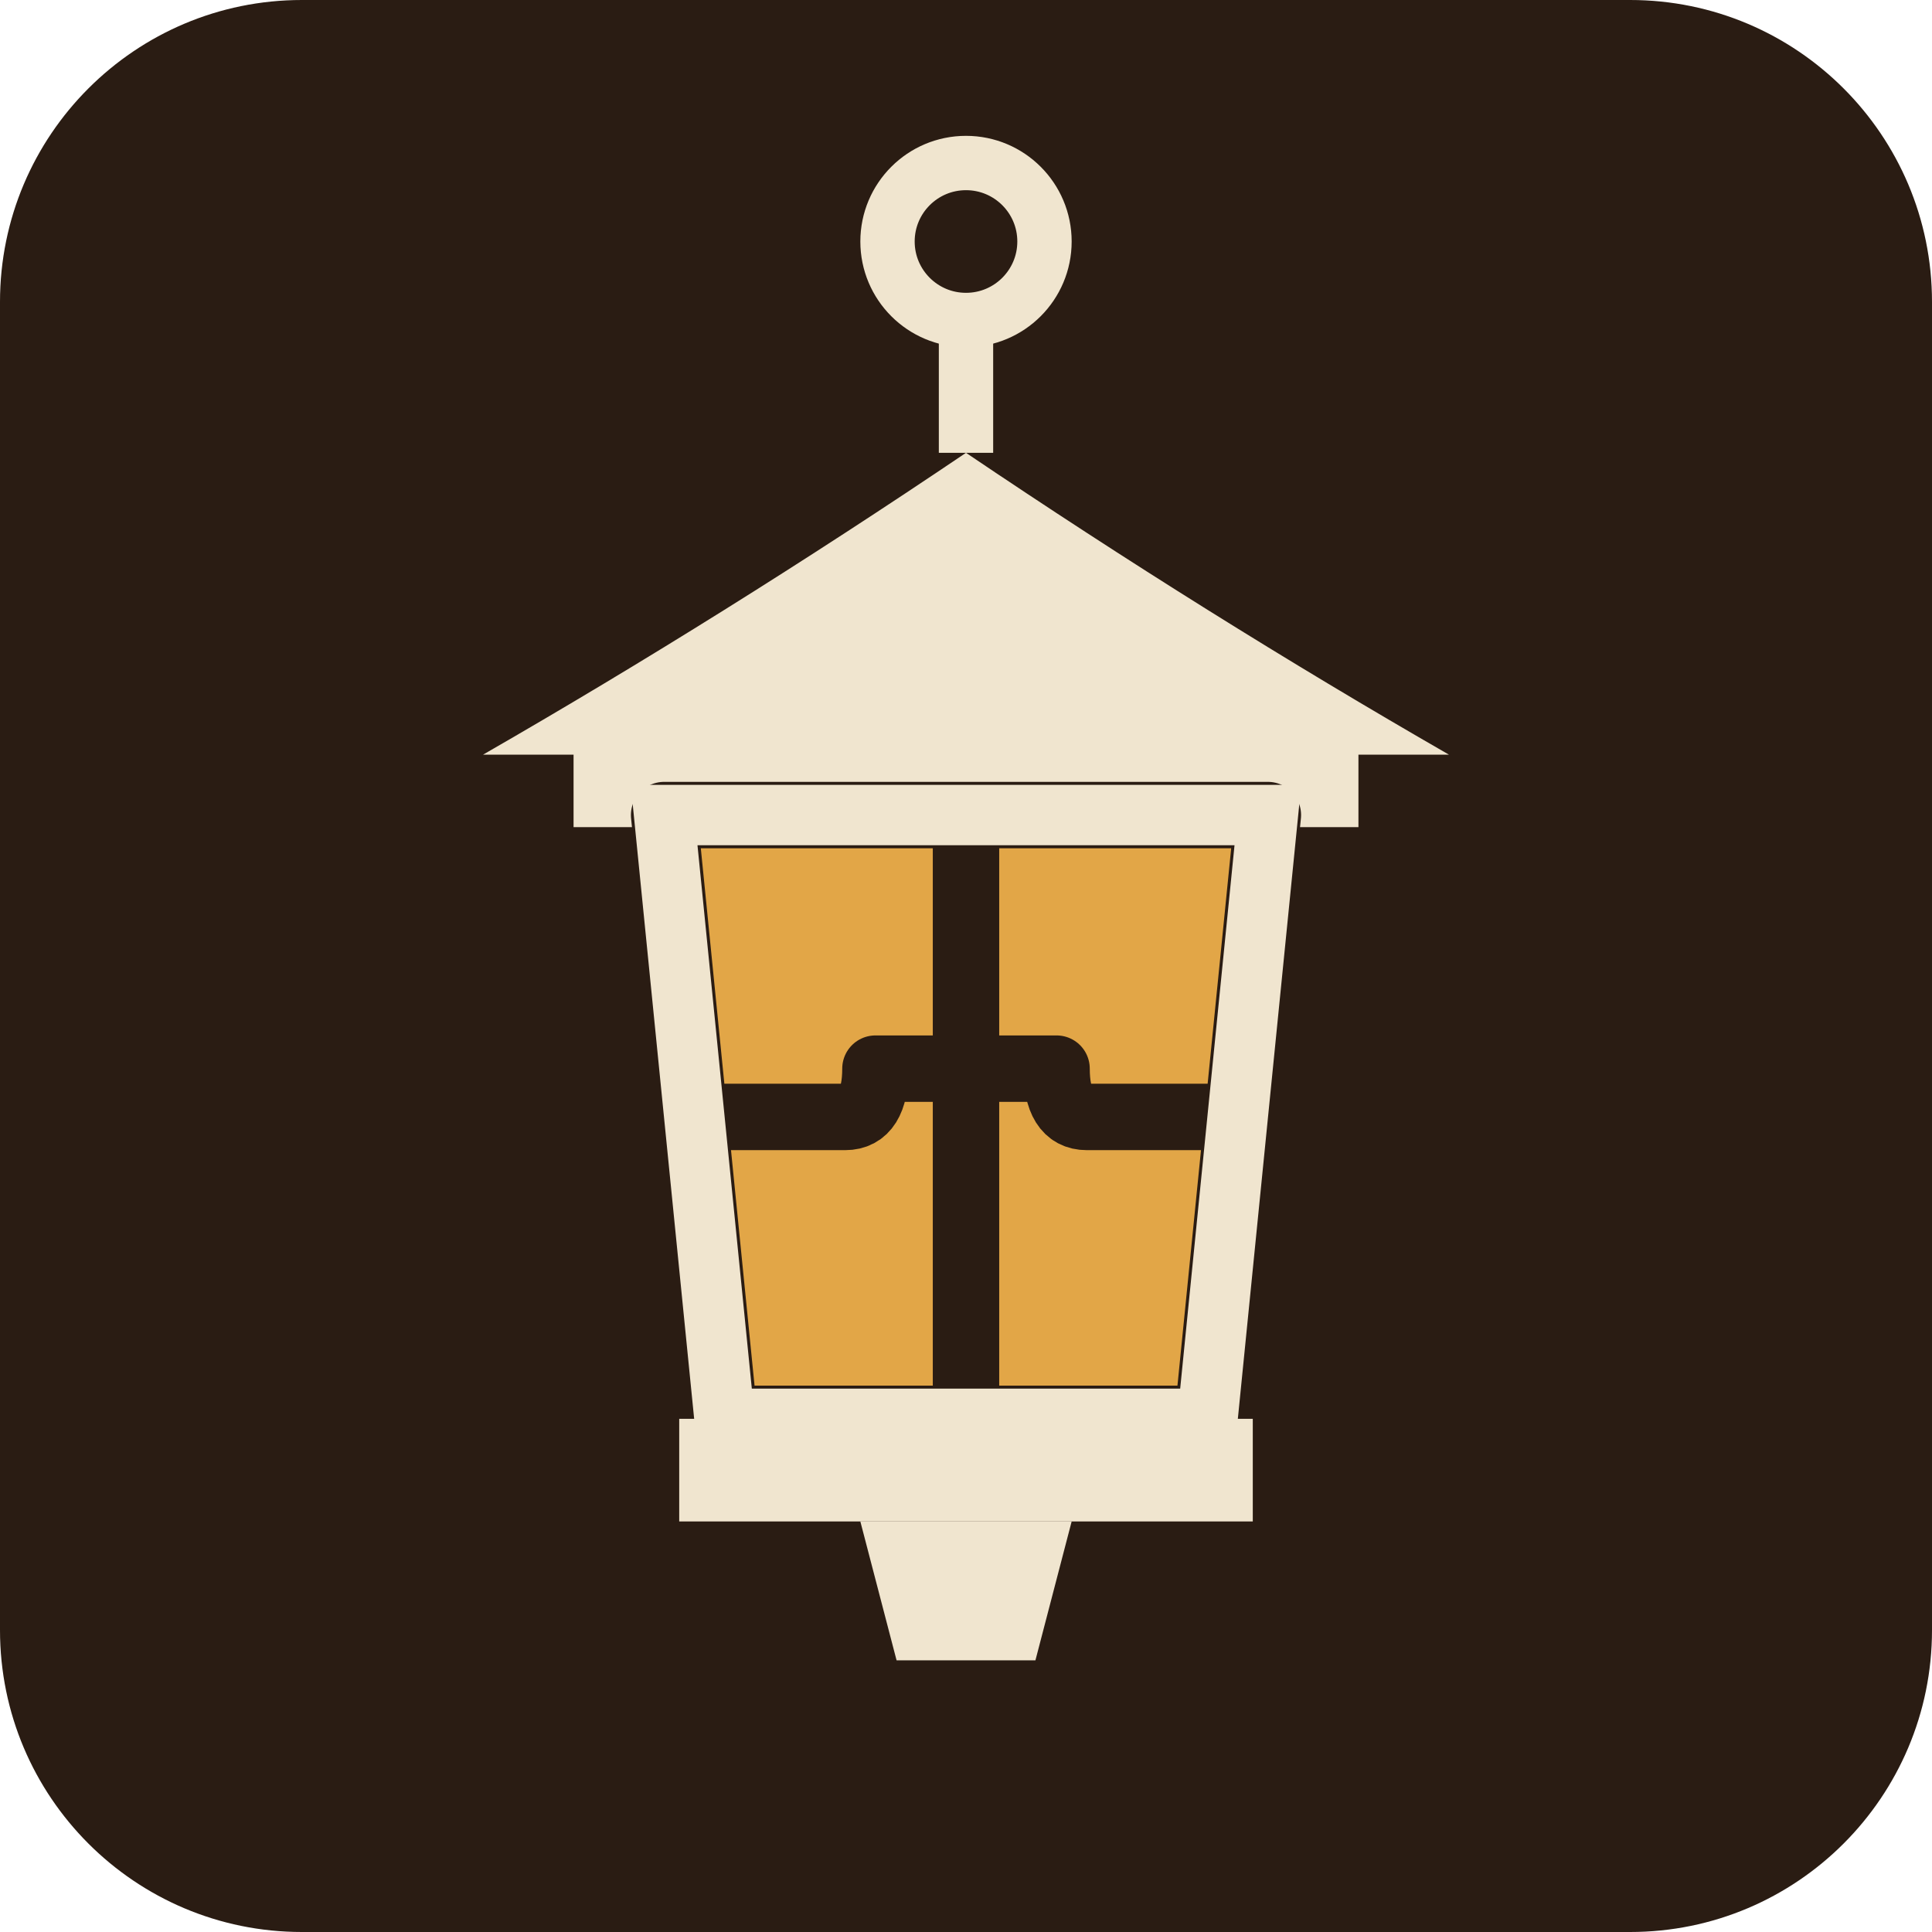
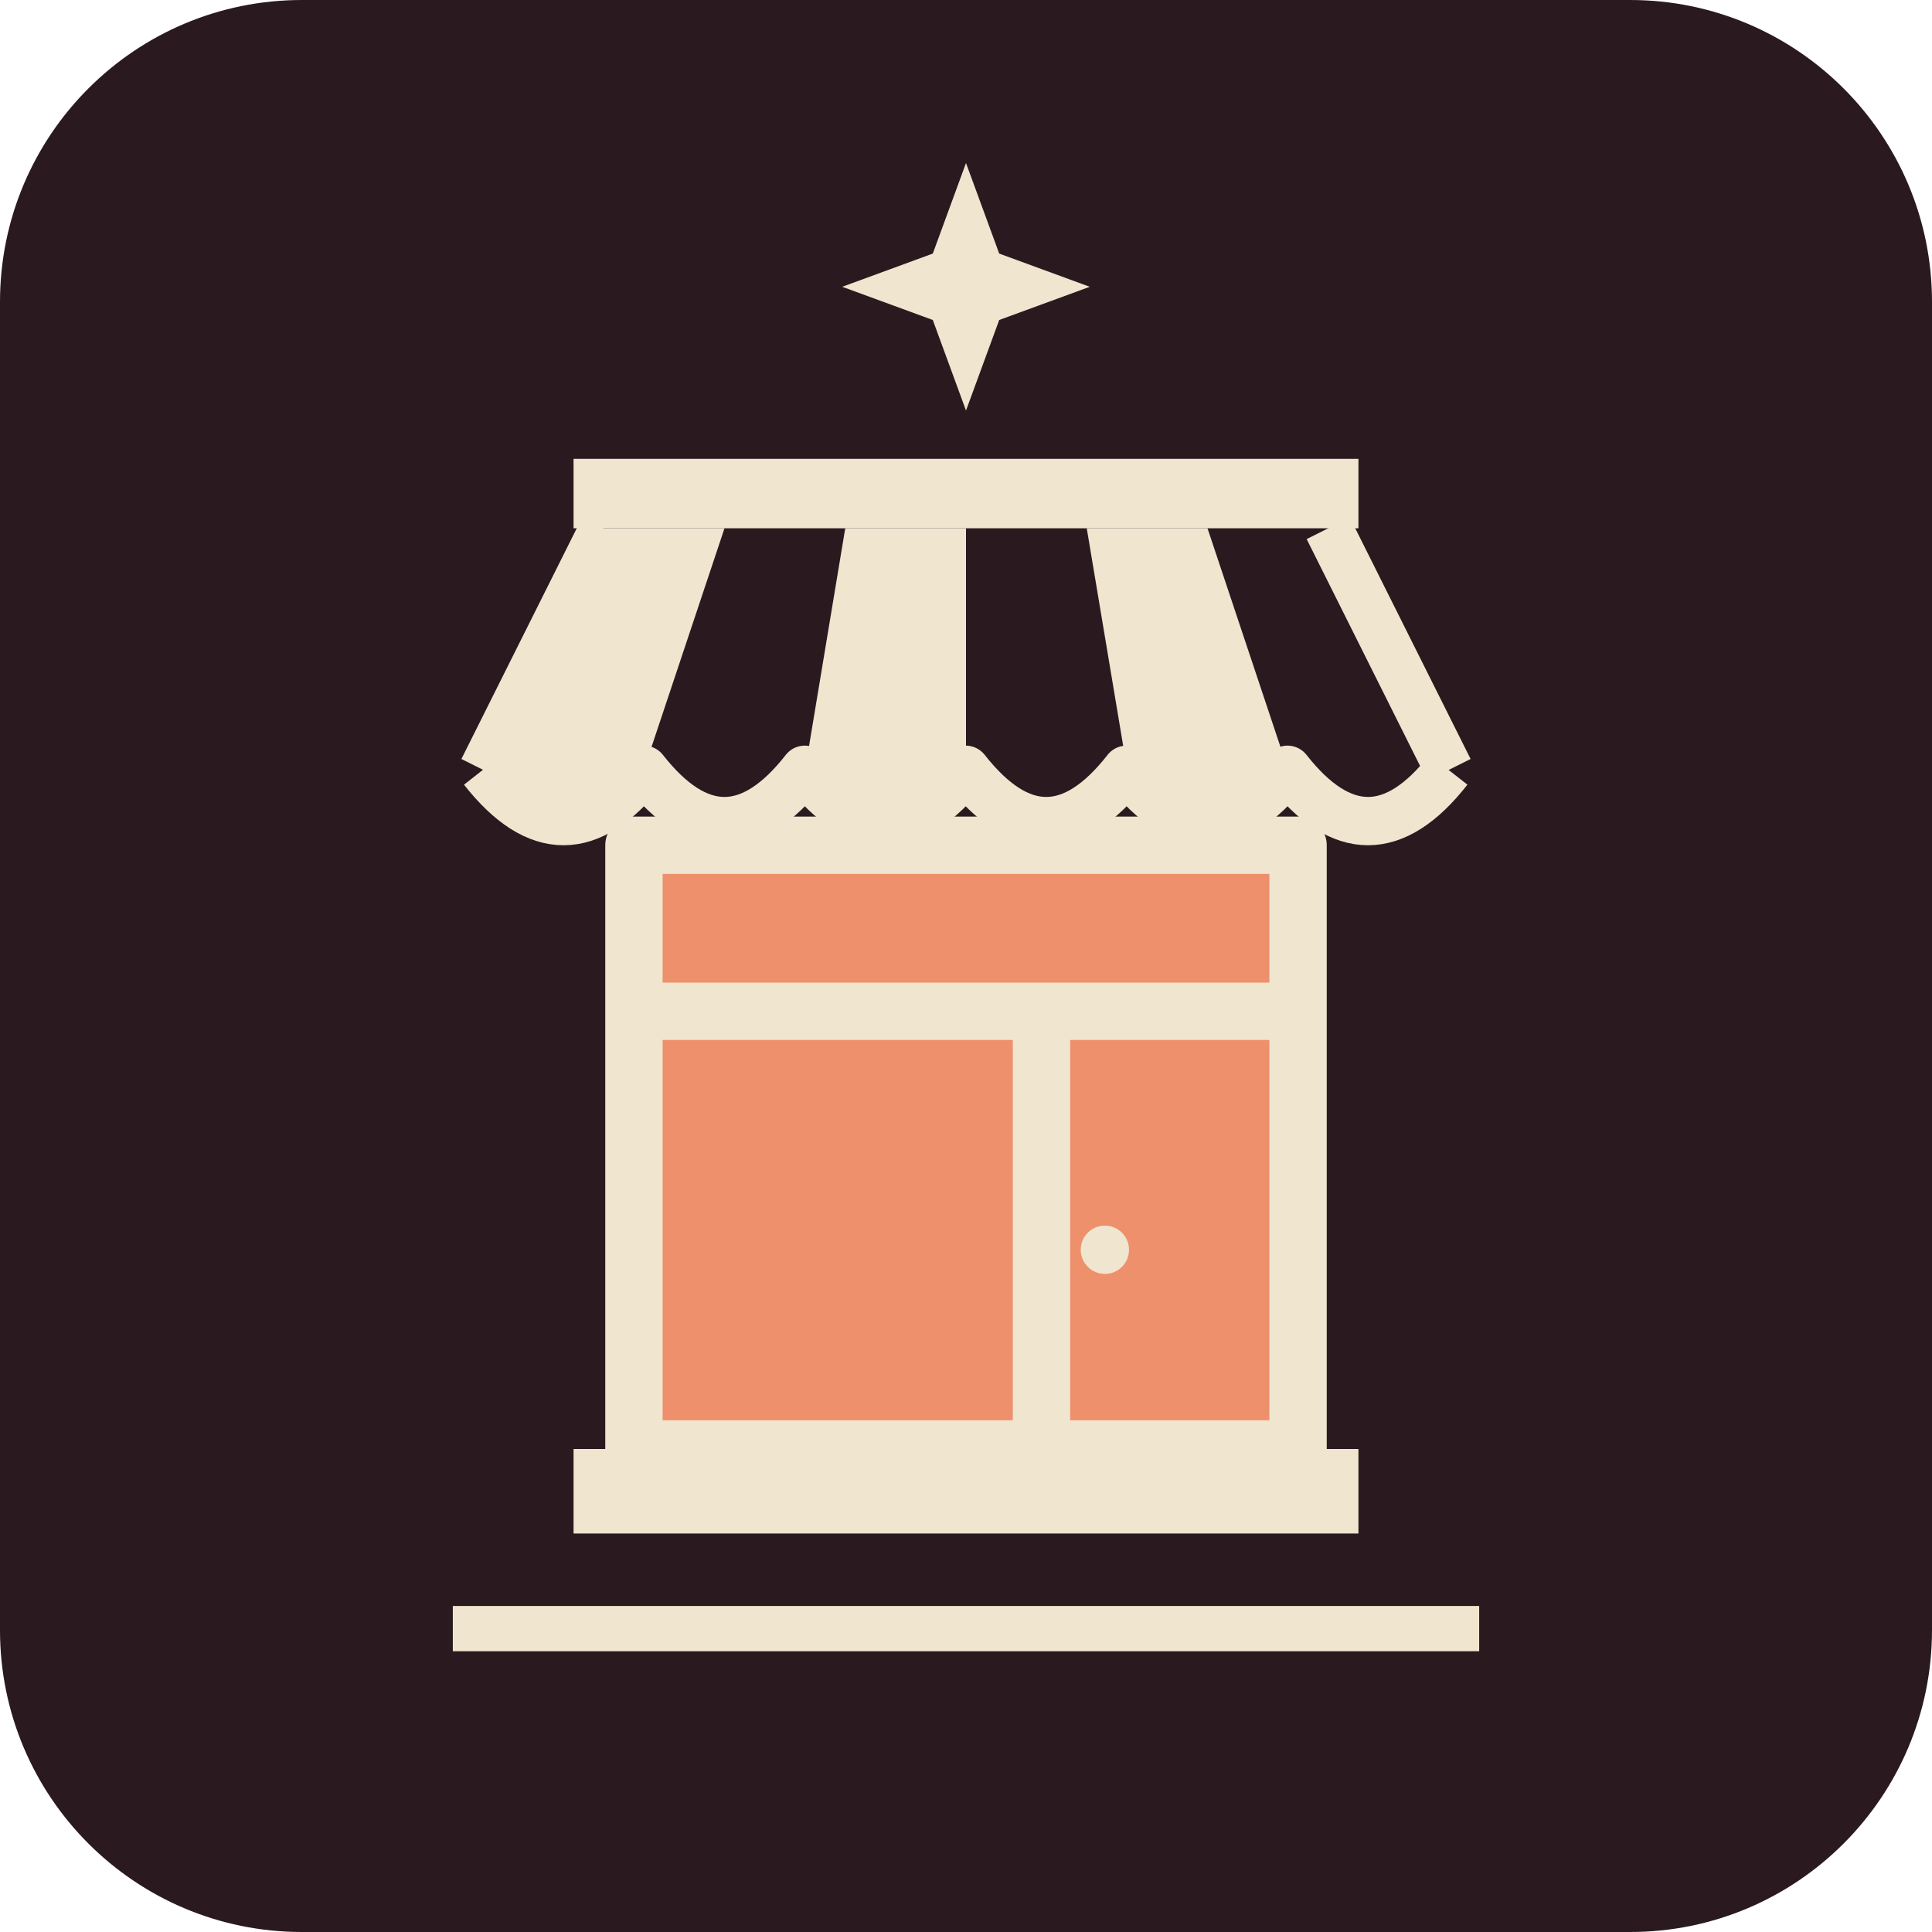
<svg xmlns="http://www.w3.org/2000/svg" viewBox="0 0 64 64">
-   <rect width="64" height="64" rx="10" fill="#2a1c13" />
-   <g transform="translate(12 4) scale(1)" fill="#f0e5cf" stroke="#f0e5cf">
-     <circle cx="20" cy="4" r="2.6" fill="none" stroke-width="1.8" />
-     <path d="M20 6.6V11" stroke-width="1.8" />
-     <path d="M4 21Q12 16.4 20 11q8 5.4 16 10Z" stroke="none" />
-     <rect x="7" y="20" width="26" height="3.4" stroke="none" />
-     <path d="M10 23h20l-2 20H12Z" fill="#e2a647" stroke="none" />
-     <path d="M10 23h20l-2 20H12Z M20 23v20 M11 33h5q1 0 1-1.6h6q0 1.6 1 1.6h5" fill="none" stroke="#2a1c13" stroke-width="2.2" stroke-linejoin="round" />
-     <path d="M10 23h20l-2 20H12Z" fill="none" stroke-width="2" />
-     <rect x="10.5" y="43" width="19" height="3.4" stroke="none" />
-     <path d="M16.5 46.4h7l-1.2 4.6h-4.6Z" stroke="none" />
+   <rect width="64" height="64" rx="10" fill="#2a1a20" />
+   <g transform="translate(12 5)" color="#f0e5cf" style="--glass: #ee906c">
+     <path d="M20 .4l1.1 3 3 1.1-3 1.1-1.1 3-1.1-3-3-1.1 3-1.1Z" fill="currentColor" />
+     <rect x="7" y="10.2" width="26" height="2.3" fill="currentColor" />
+     <path d="M8 12.5H12L9.33 20.5q-2.67 3.4 -5.33 0ZM16 12.5H20L20 20.5q-2.67 3.4 -5.33 0ZM24 12.5H28L30.67 20.5q-2.67 3.4 -5.33 0Z" fill="currentColor" />
+     <path d="M8 12.5L4 20.5 M32 12.5L36 20.5 M4 20.5q2.67 3.4 5.33 0q2.67 3.4 5.33 0q2.67 3.4 5.33 0q2.67 3.4 5.33 0q2.67 3.4 5.33 0q2.67 3.4 5.33 0" fill="none" stroke="currentColor" stroke-width="1.6" stroke-linejoin="round" />
+     <path class="glass" d="M9 23h22v20H9Z" fill="#ee906c" />
+     <path d="M9 23h22v20H9Z M9 28.5h22 M22.5 28.5V43" fill="none" stroke="currentColor" stroke-width="1.9" stroke-linejoin="round" />
+     <circle cx="24.6" cy="36.4" r=".8" fill="currentColor" />
+     <rect x="7" y="43" width="26" height="2.8" fill="currentColor" />
+     <rect x="3" y="48.2" width="34" height="1.5" fill="currentColor" />
  </g>
</svg>
